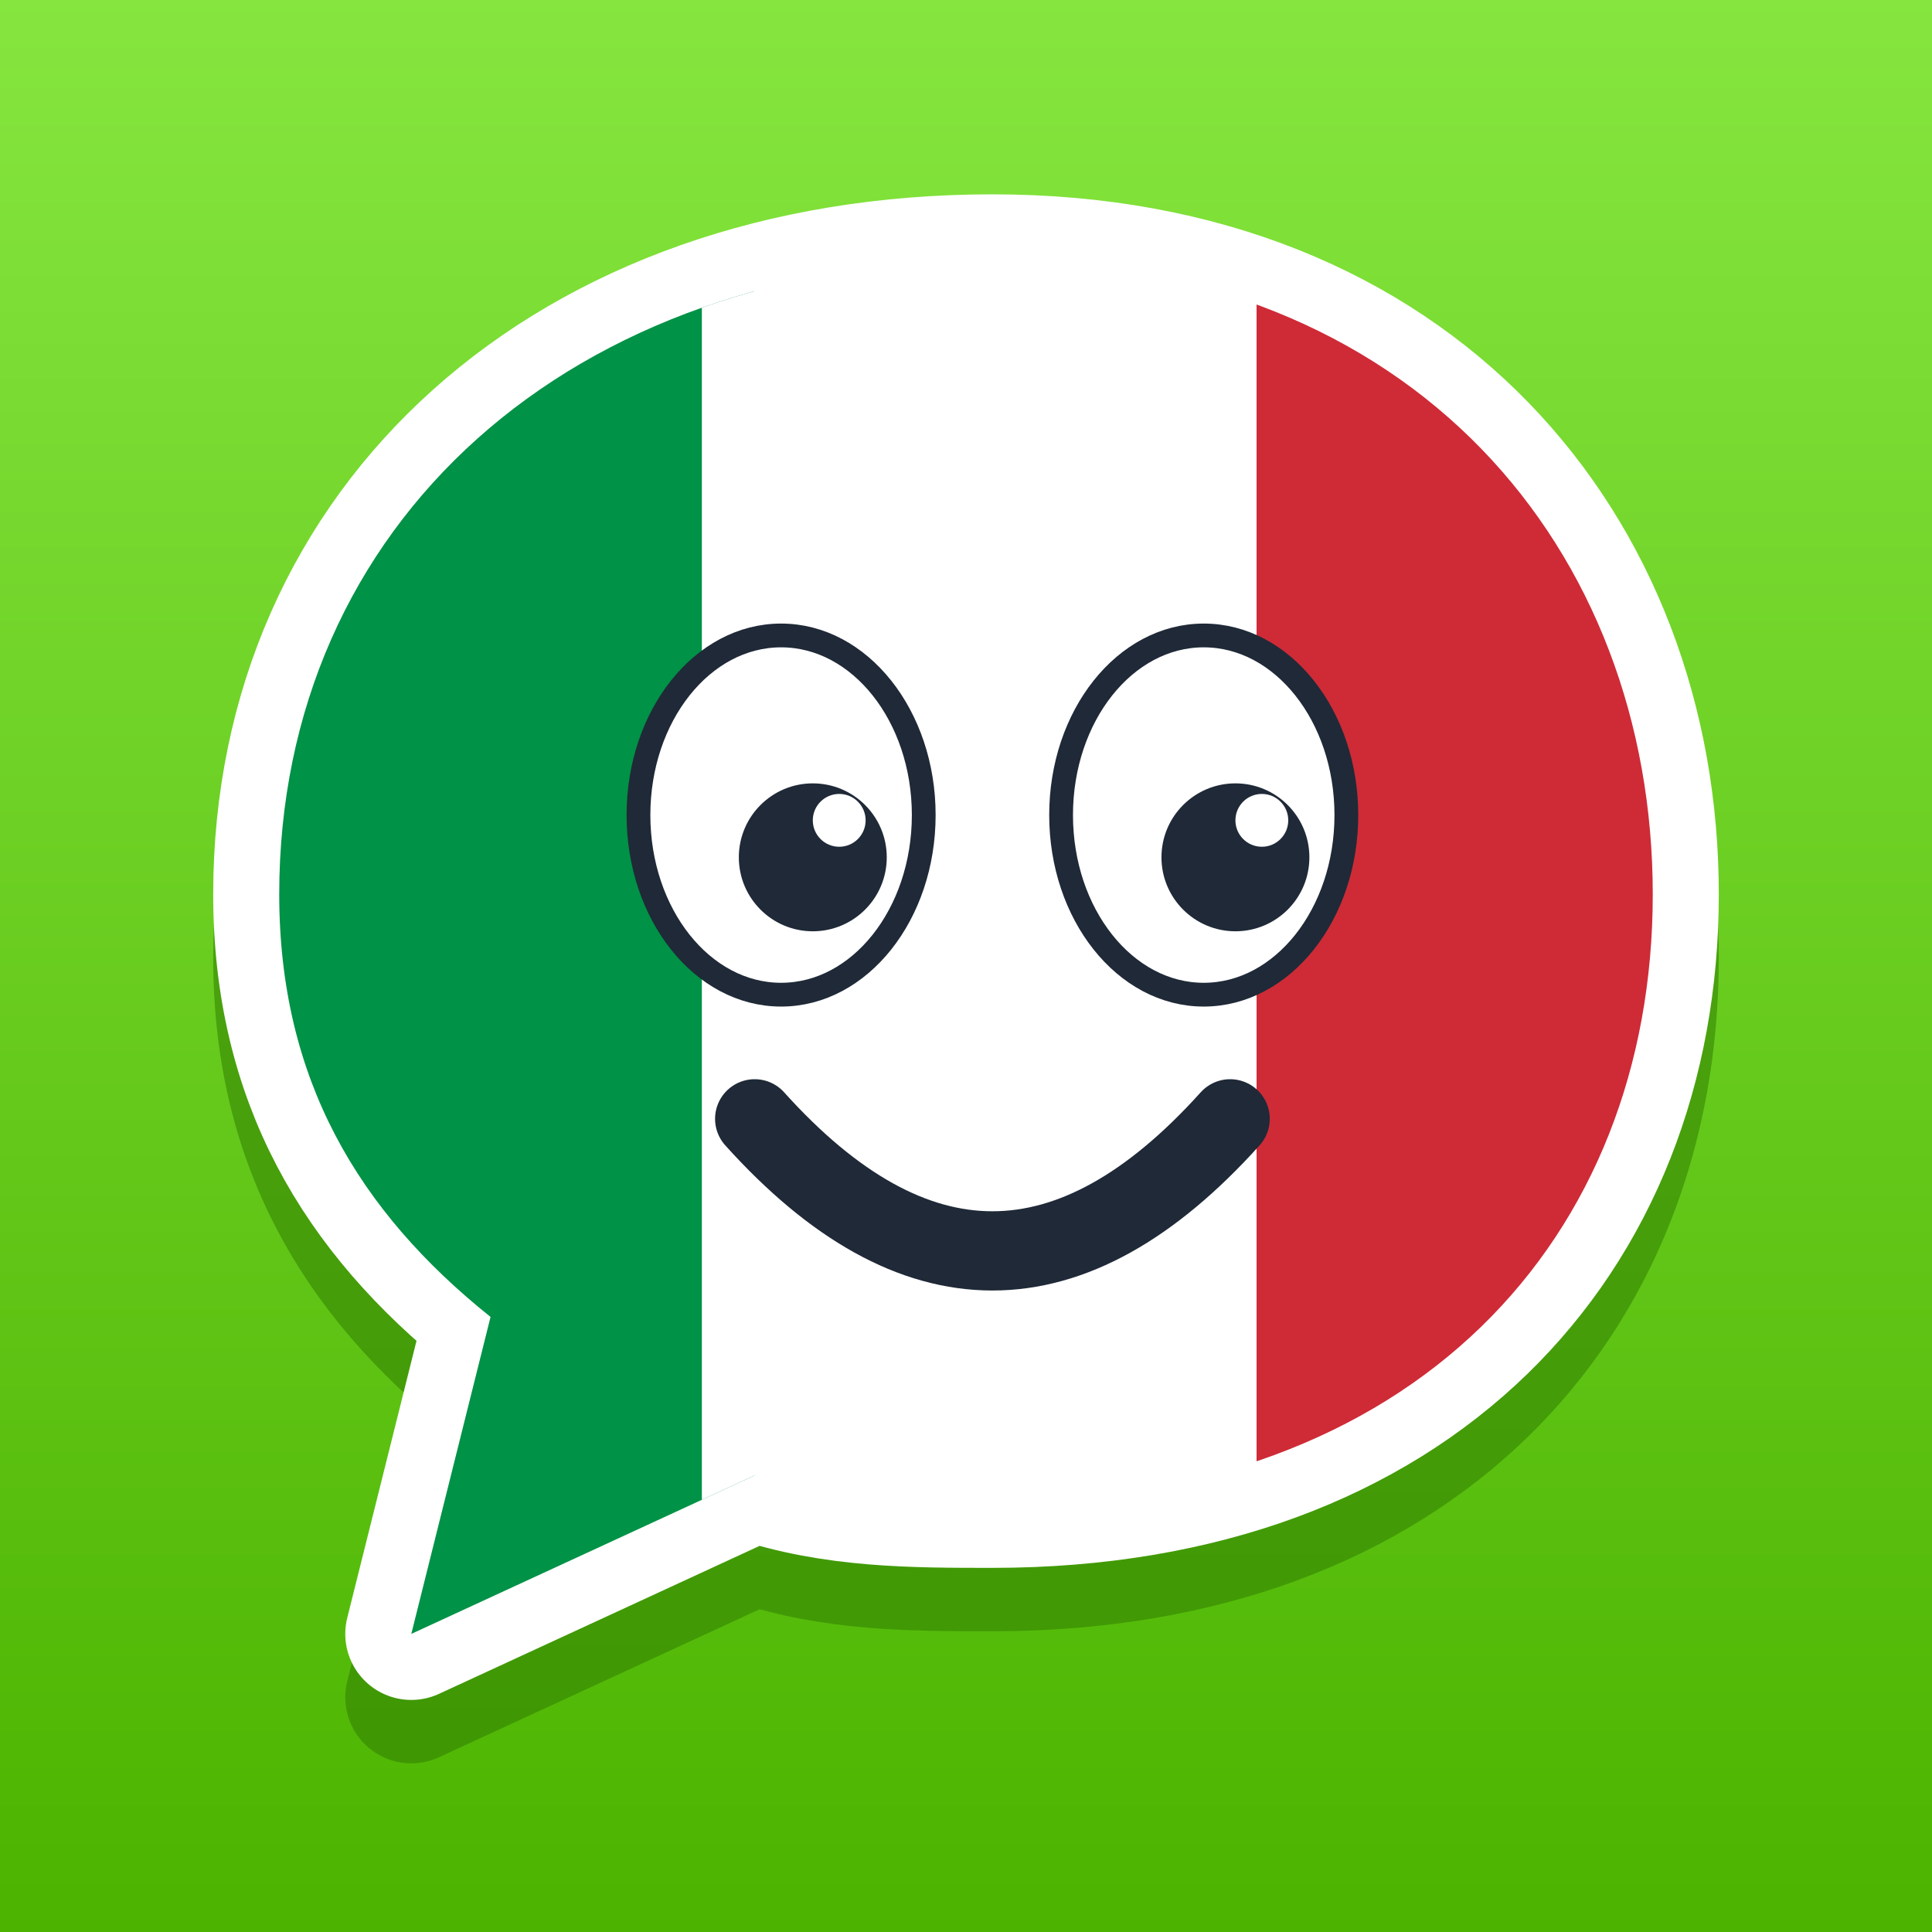
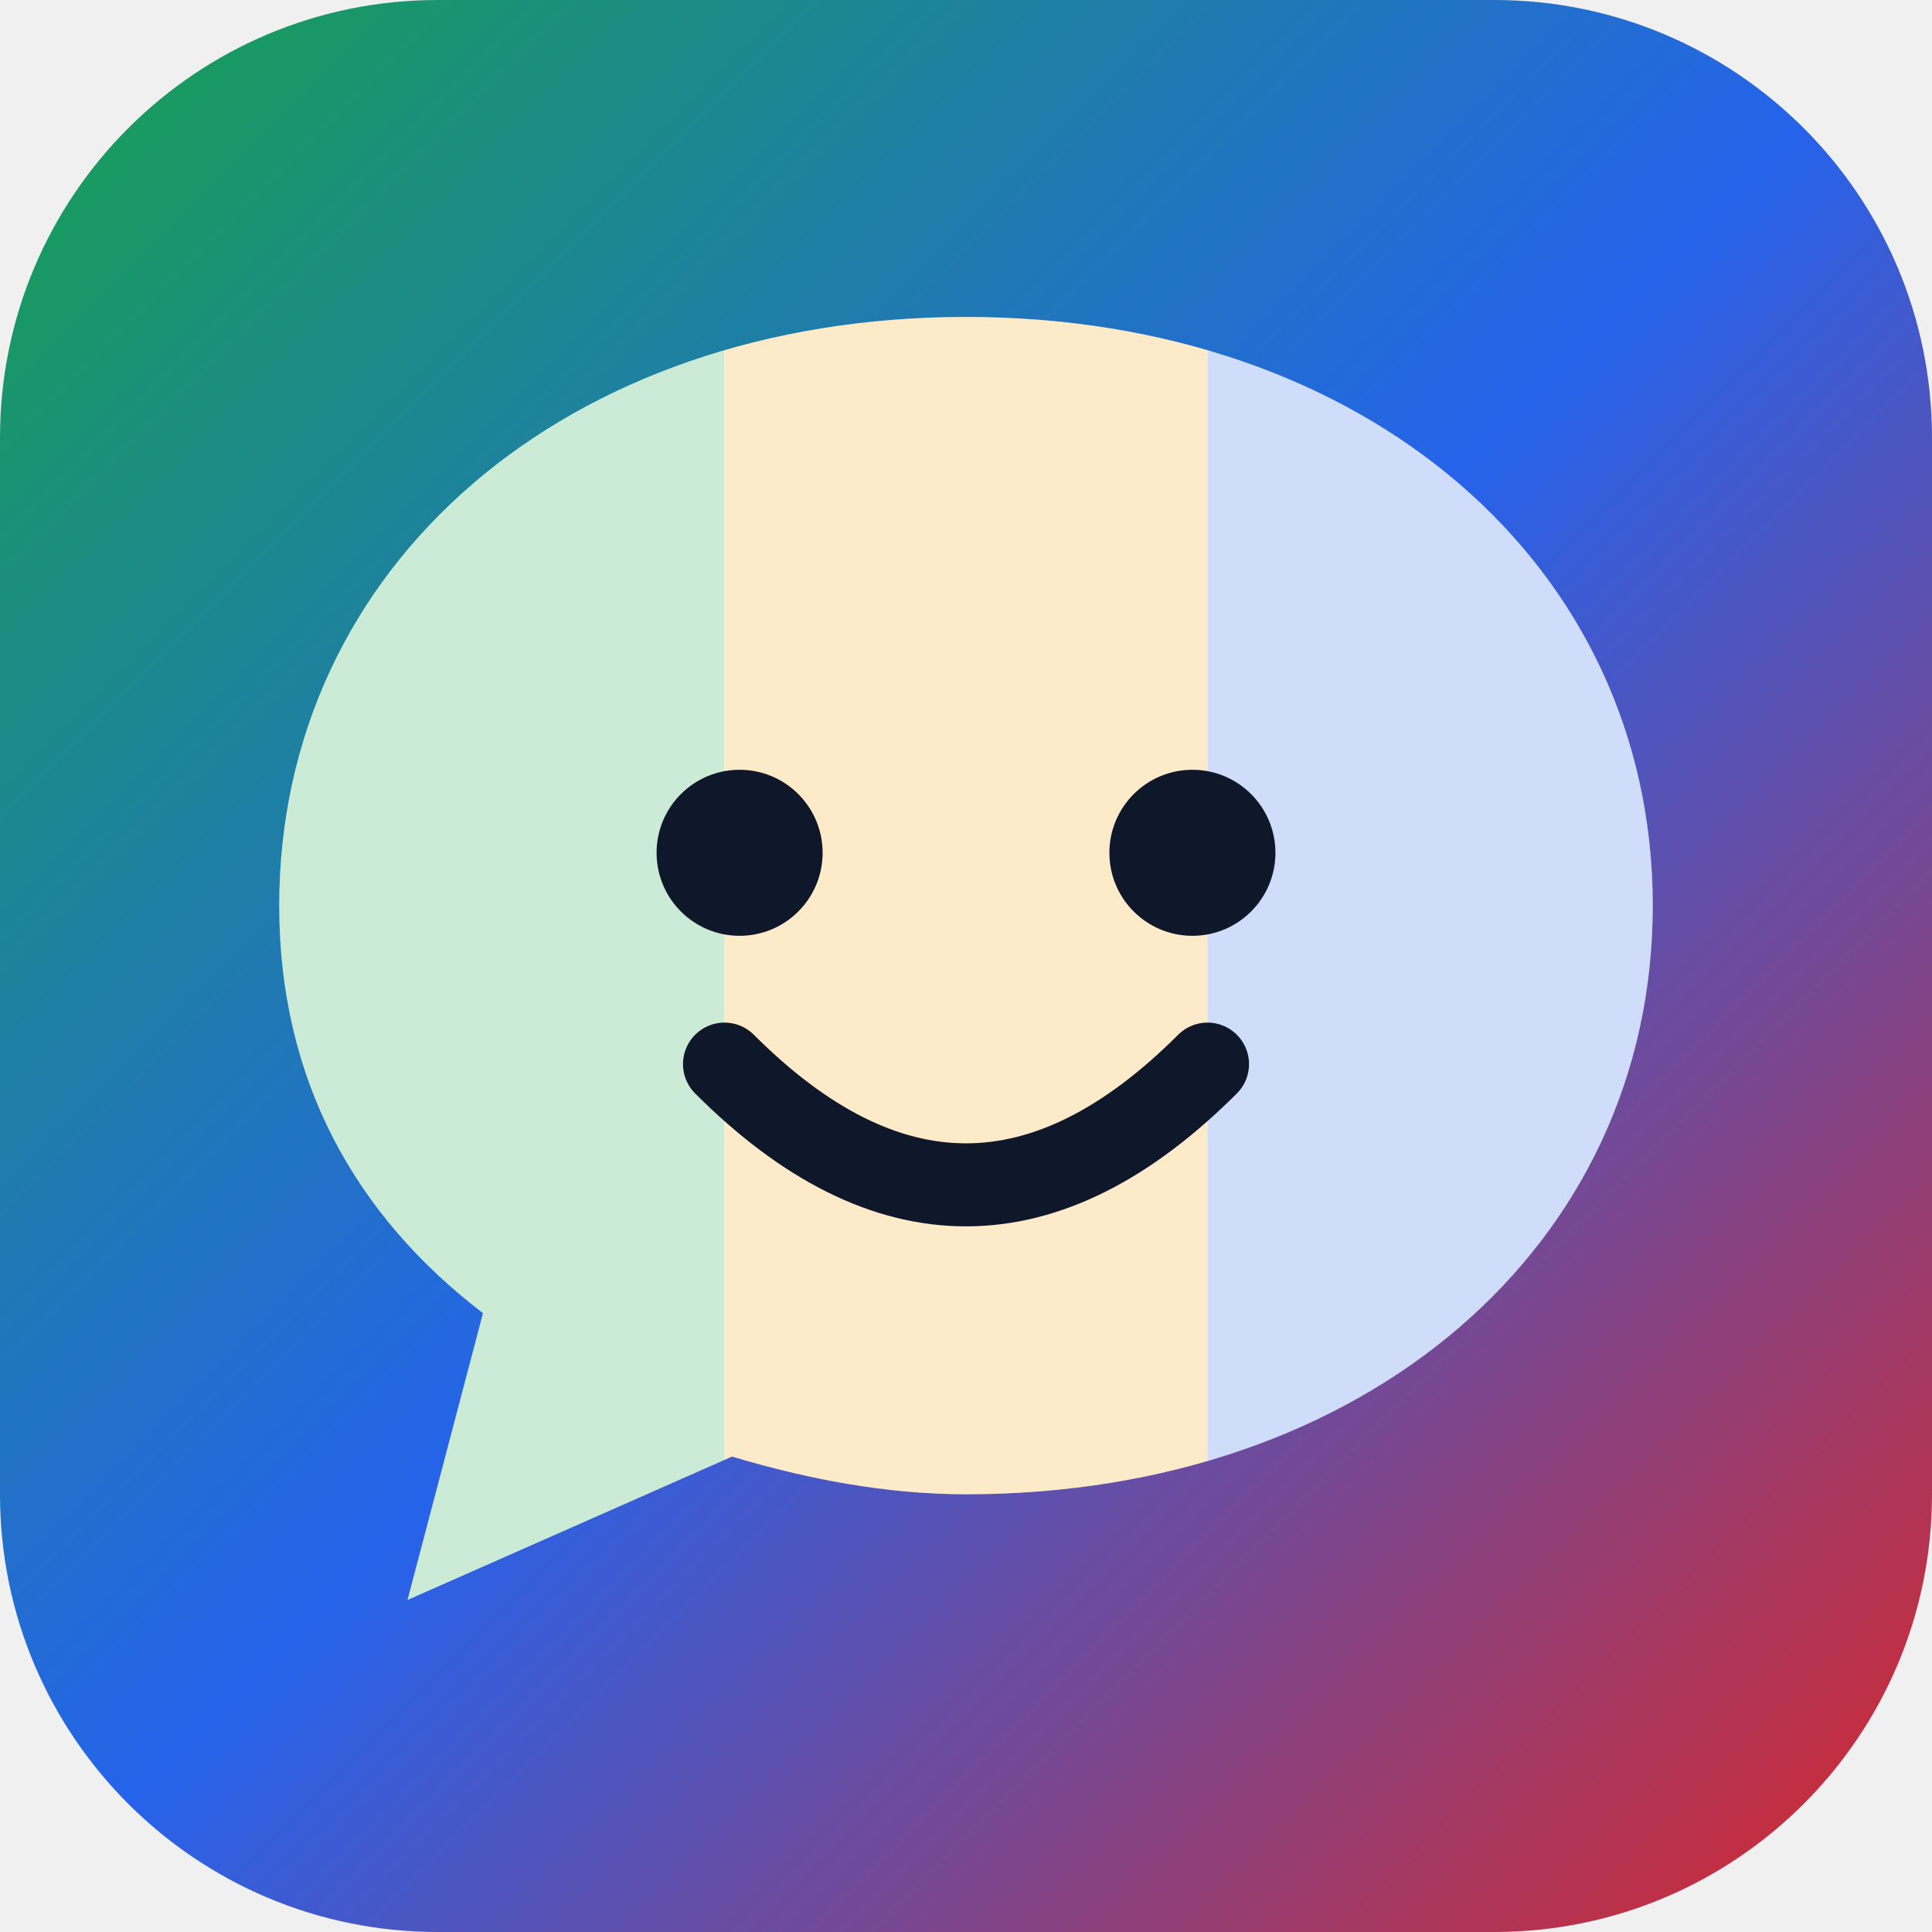
- <svg xmlns="http://www.w3.org/2000/svg" width="512" height="512" viewBox="0 0 512 512">
+ <svg xmlns="http://www.w3.org/2000/svg" viewBox="0 0 512 512">
  <defs>
-     <linearGradient id="g" x1="0" y1="0" x2="0" y2="1">
-       <stop offset="0" stop-color="#86e63f" />
-       <stop offset="1" stop-color="#4cb300" />
+     <linearGradient id="bg" x1="0" y1="0" x2="1" y2="1">
+       <stop offset="0%" stop-color="#16a34a" />
+       <stop offset="50%" stop-color="#2563eb" />
+       <stop offset="100%" stop-color="#dc2626" />
    </linearGradient>
-     <clipPath id="b">
-       <path d="M32 5C16 5 5 15 5 29c0 7 3 12 8 16l-3 12 13-6c3 1 6 1 9 1 16 0 25-10 25-23S48 5 32 5z" />
+     <clipPath id="bubble">
+       <path d="M256 84c-106 0-182 66-182 156 0 46 20 82 54 108l-20 76 86-38c20 6 41 10 62 10 106 0 182-66 182-156S362 84 256 84z" />
    </clipPath>
  </defs>
-   <rect width="512" height="512" fill="url(#g)" />
-   <g transform="translate(39 34) scale(7)">
-     <path d="M32 5C16 5 5 15 5 29c0 7 3 12 8 16l-3 12 13-6c3 1 6 1 9 1 16 0 25-10 25-23S48 5 32 5z" fill="#2f7d00" opacity=".55" transform="translate(0 2.4)" stroke="#2f7d00" stroke-width="5" stroke-linejoin="round" />
-     <path d="M32 5C16 5 5 15 5 29c0 7 3 12 8 16l-3 12 13-6c3 1 6 1 9 1 16 0 25-10 25-23S48 5 32 5z" fill="#fff" stroke="#fff" stroke-width="5" stroke-linejoin="round" />
-     <g clip-path="url(#b)">
-       <rect width="23" height="64" fill="#009246" />
-       <rect x="21" width="23" height="64" fill="#fff" />
-       <rect x="42" width="22" height="64" fill="#ce2b37" />
-     </g>
-     <g stroke="#1f2937" stroke-width=".9">
-       <ellipse cx="24" cy="26" rx="5.4" ry="6.8" fill="#fff" />
-       <ellipse cx="40" cy="26" rx="5.4" ry="6.8" fill="#fff" />
-     </g>
-     <circle cx="25.2" cy="27.6" r="2.8" fill="#1f2937" />
-     <circle cx="41.2" cy="27.6" r="2.8" fill="#1f2937" />
-     <circle cx="26.2" cy="26.2" r="1" fill="#fff" />
-     <circle cx="42.2" cy="26.2" r="1" fill="#fff" />
-     <path d="M23 37.5Q32 47.5 41 37.5" stroke="#1f2937" stroke-width="3" fill="none" stroke-linecap="round" />
+   <rect width="512" height="512" rx="116" fill="url(#bg)" />
+   <path d="M256 84c-106 0-182 66-182 156 0 46 20 82 54 108l-20 76 86-38c20 6 41 10 62 10 106 0 182-66 182-156S362 84 256 84z" fill="#ffffff" />
+   <g clip-path="url(#bubble)" opacity="0.22">
+     <rect x="64" y="84" width="128" height="340" fill="#16a34a" />
+     <rect x="192" y="84" width="128" height="340" fill="#f59e0b" />
+     <rect x="320" y="84" width="128" height="340" fill="#2563eb" />
  </g>
+   <circle cx="196" cy="226" r="22" fill="#0f172a" />
+   <circle cx="316" cy="226" r="22" fill="#0f172a" />
+   <path d="M192 282 Q256 346 320 282" stroke="#0f172a" stroke-width="22" fill="none" stroke-linecap="round" />
</svg>
